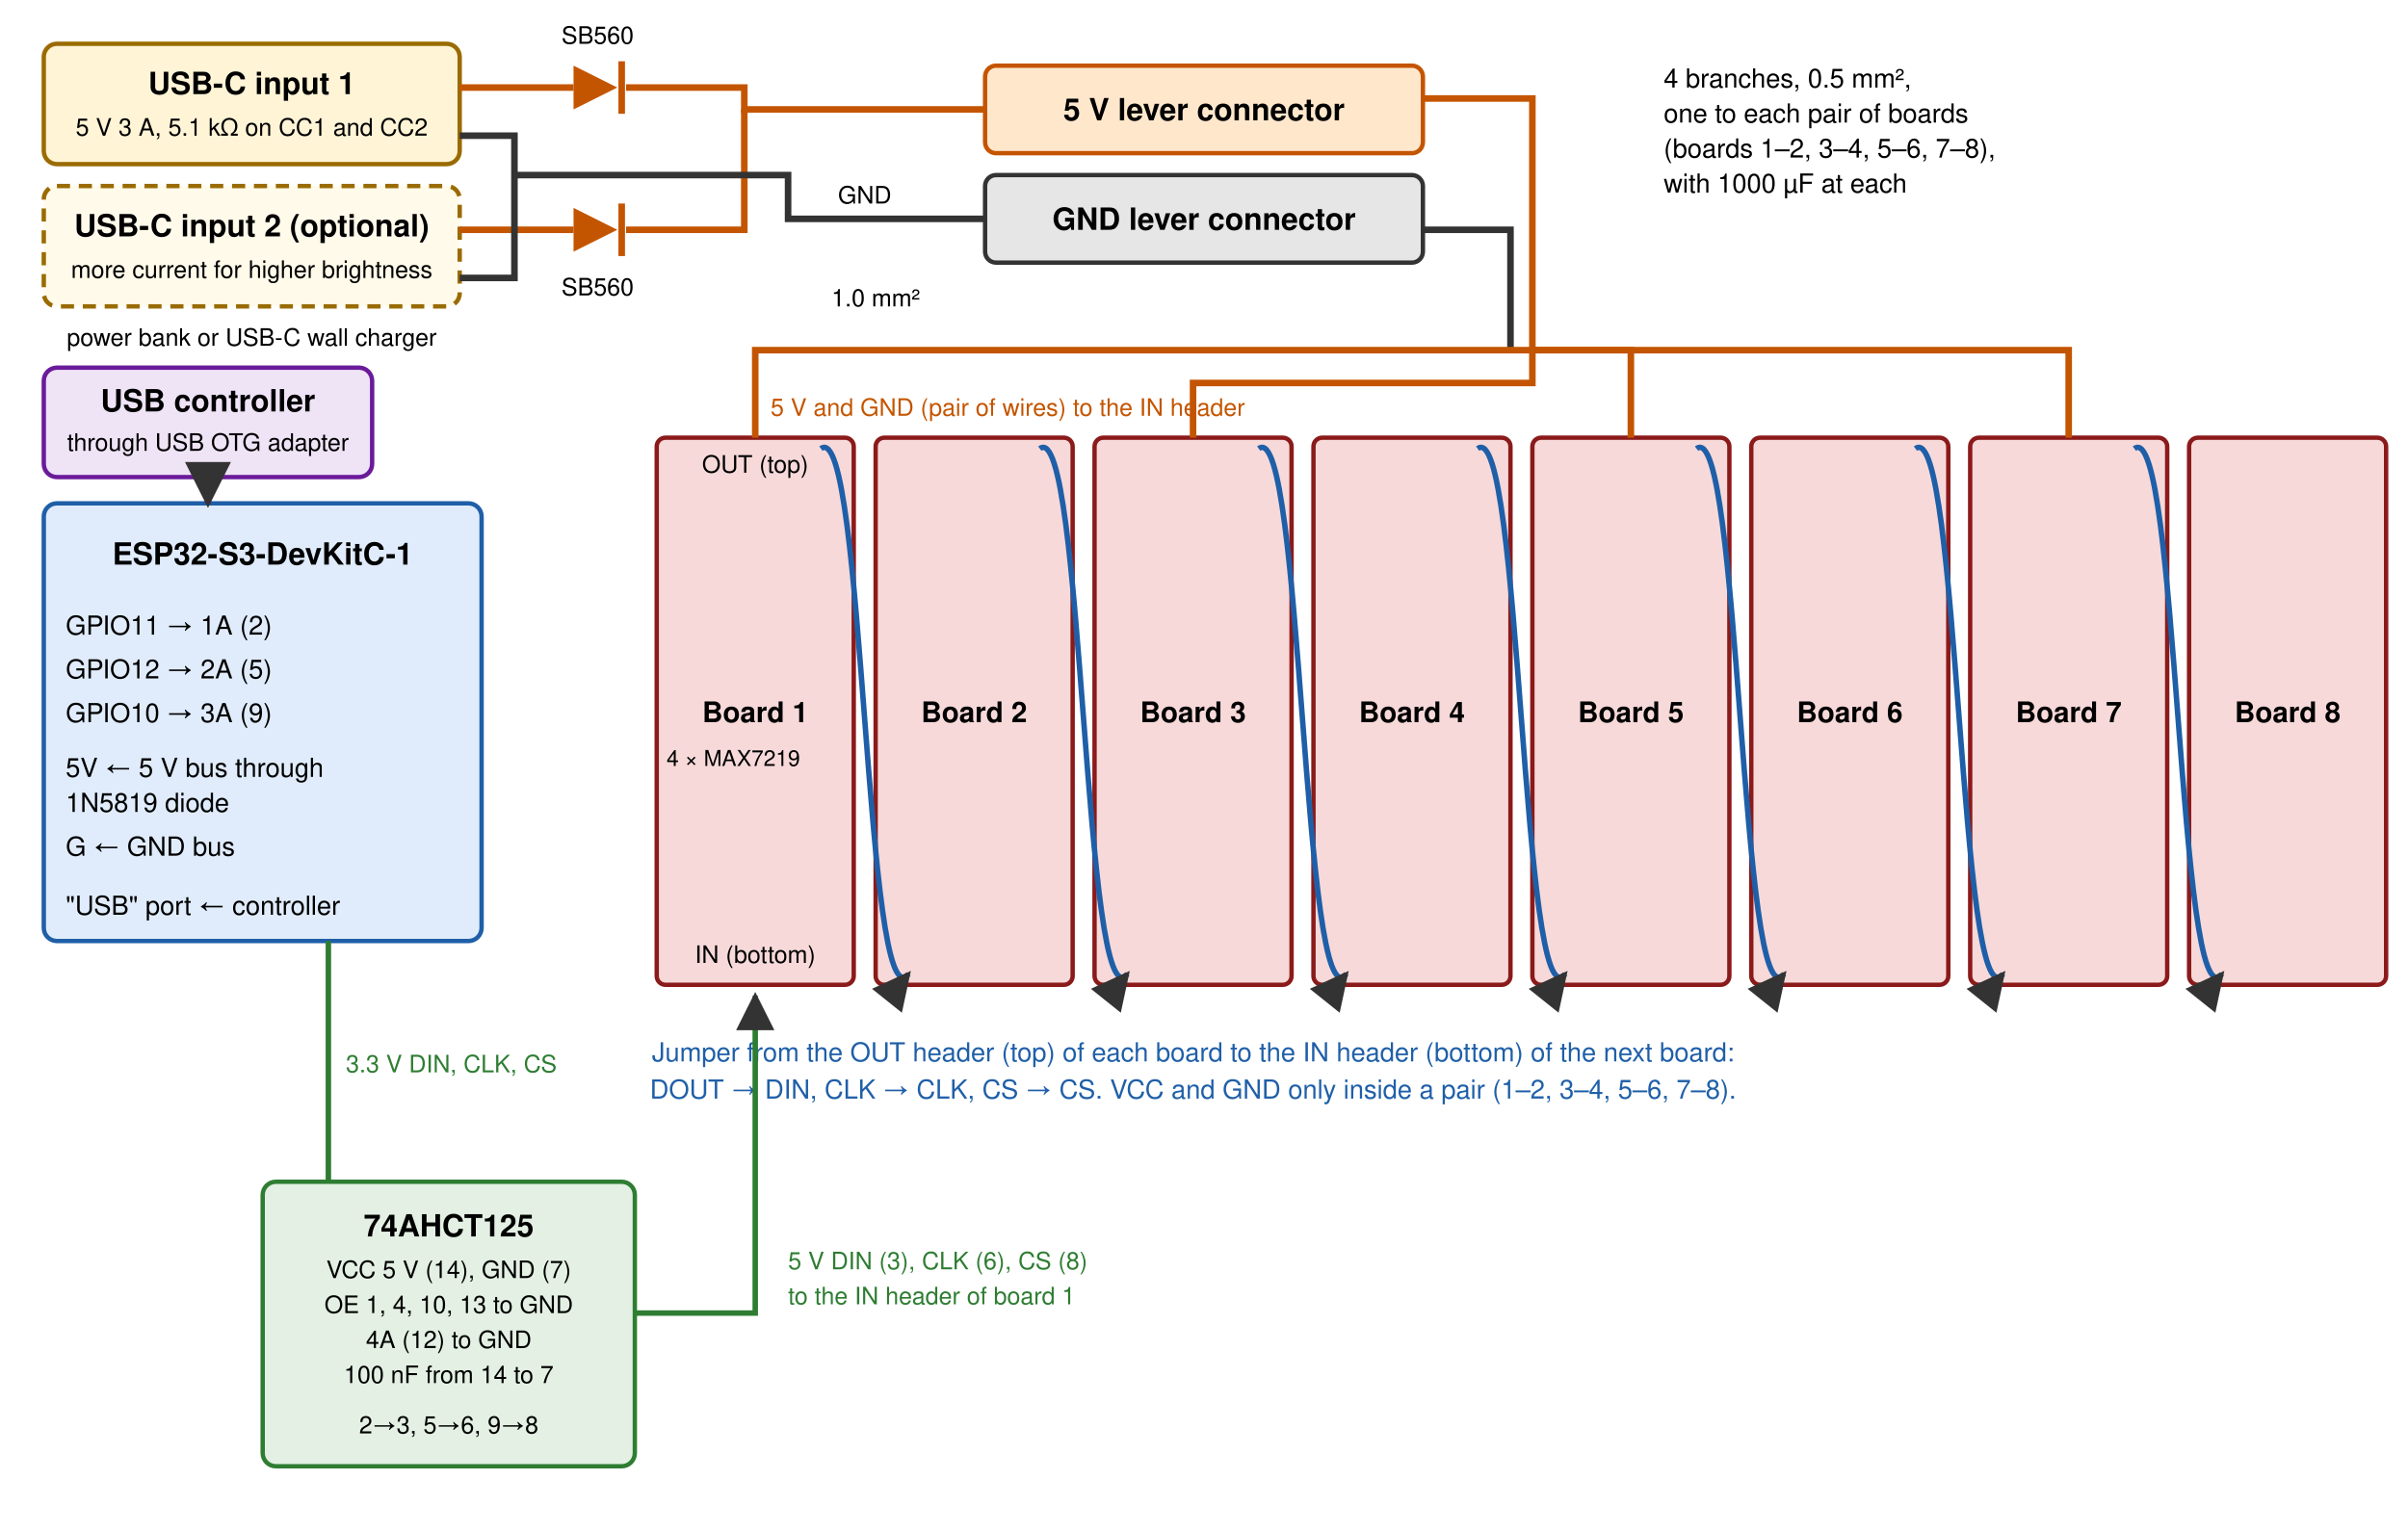
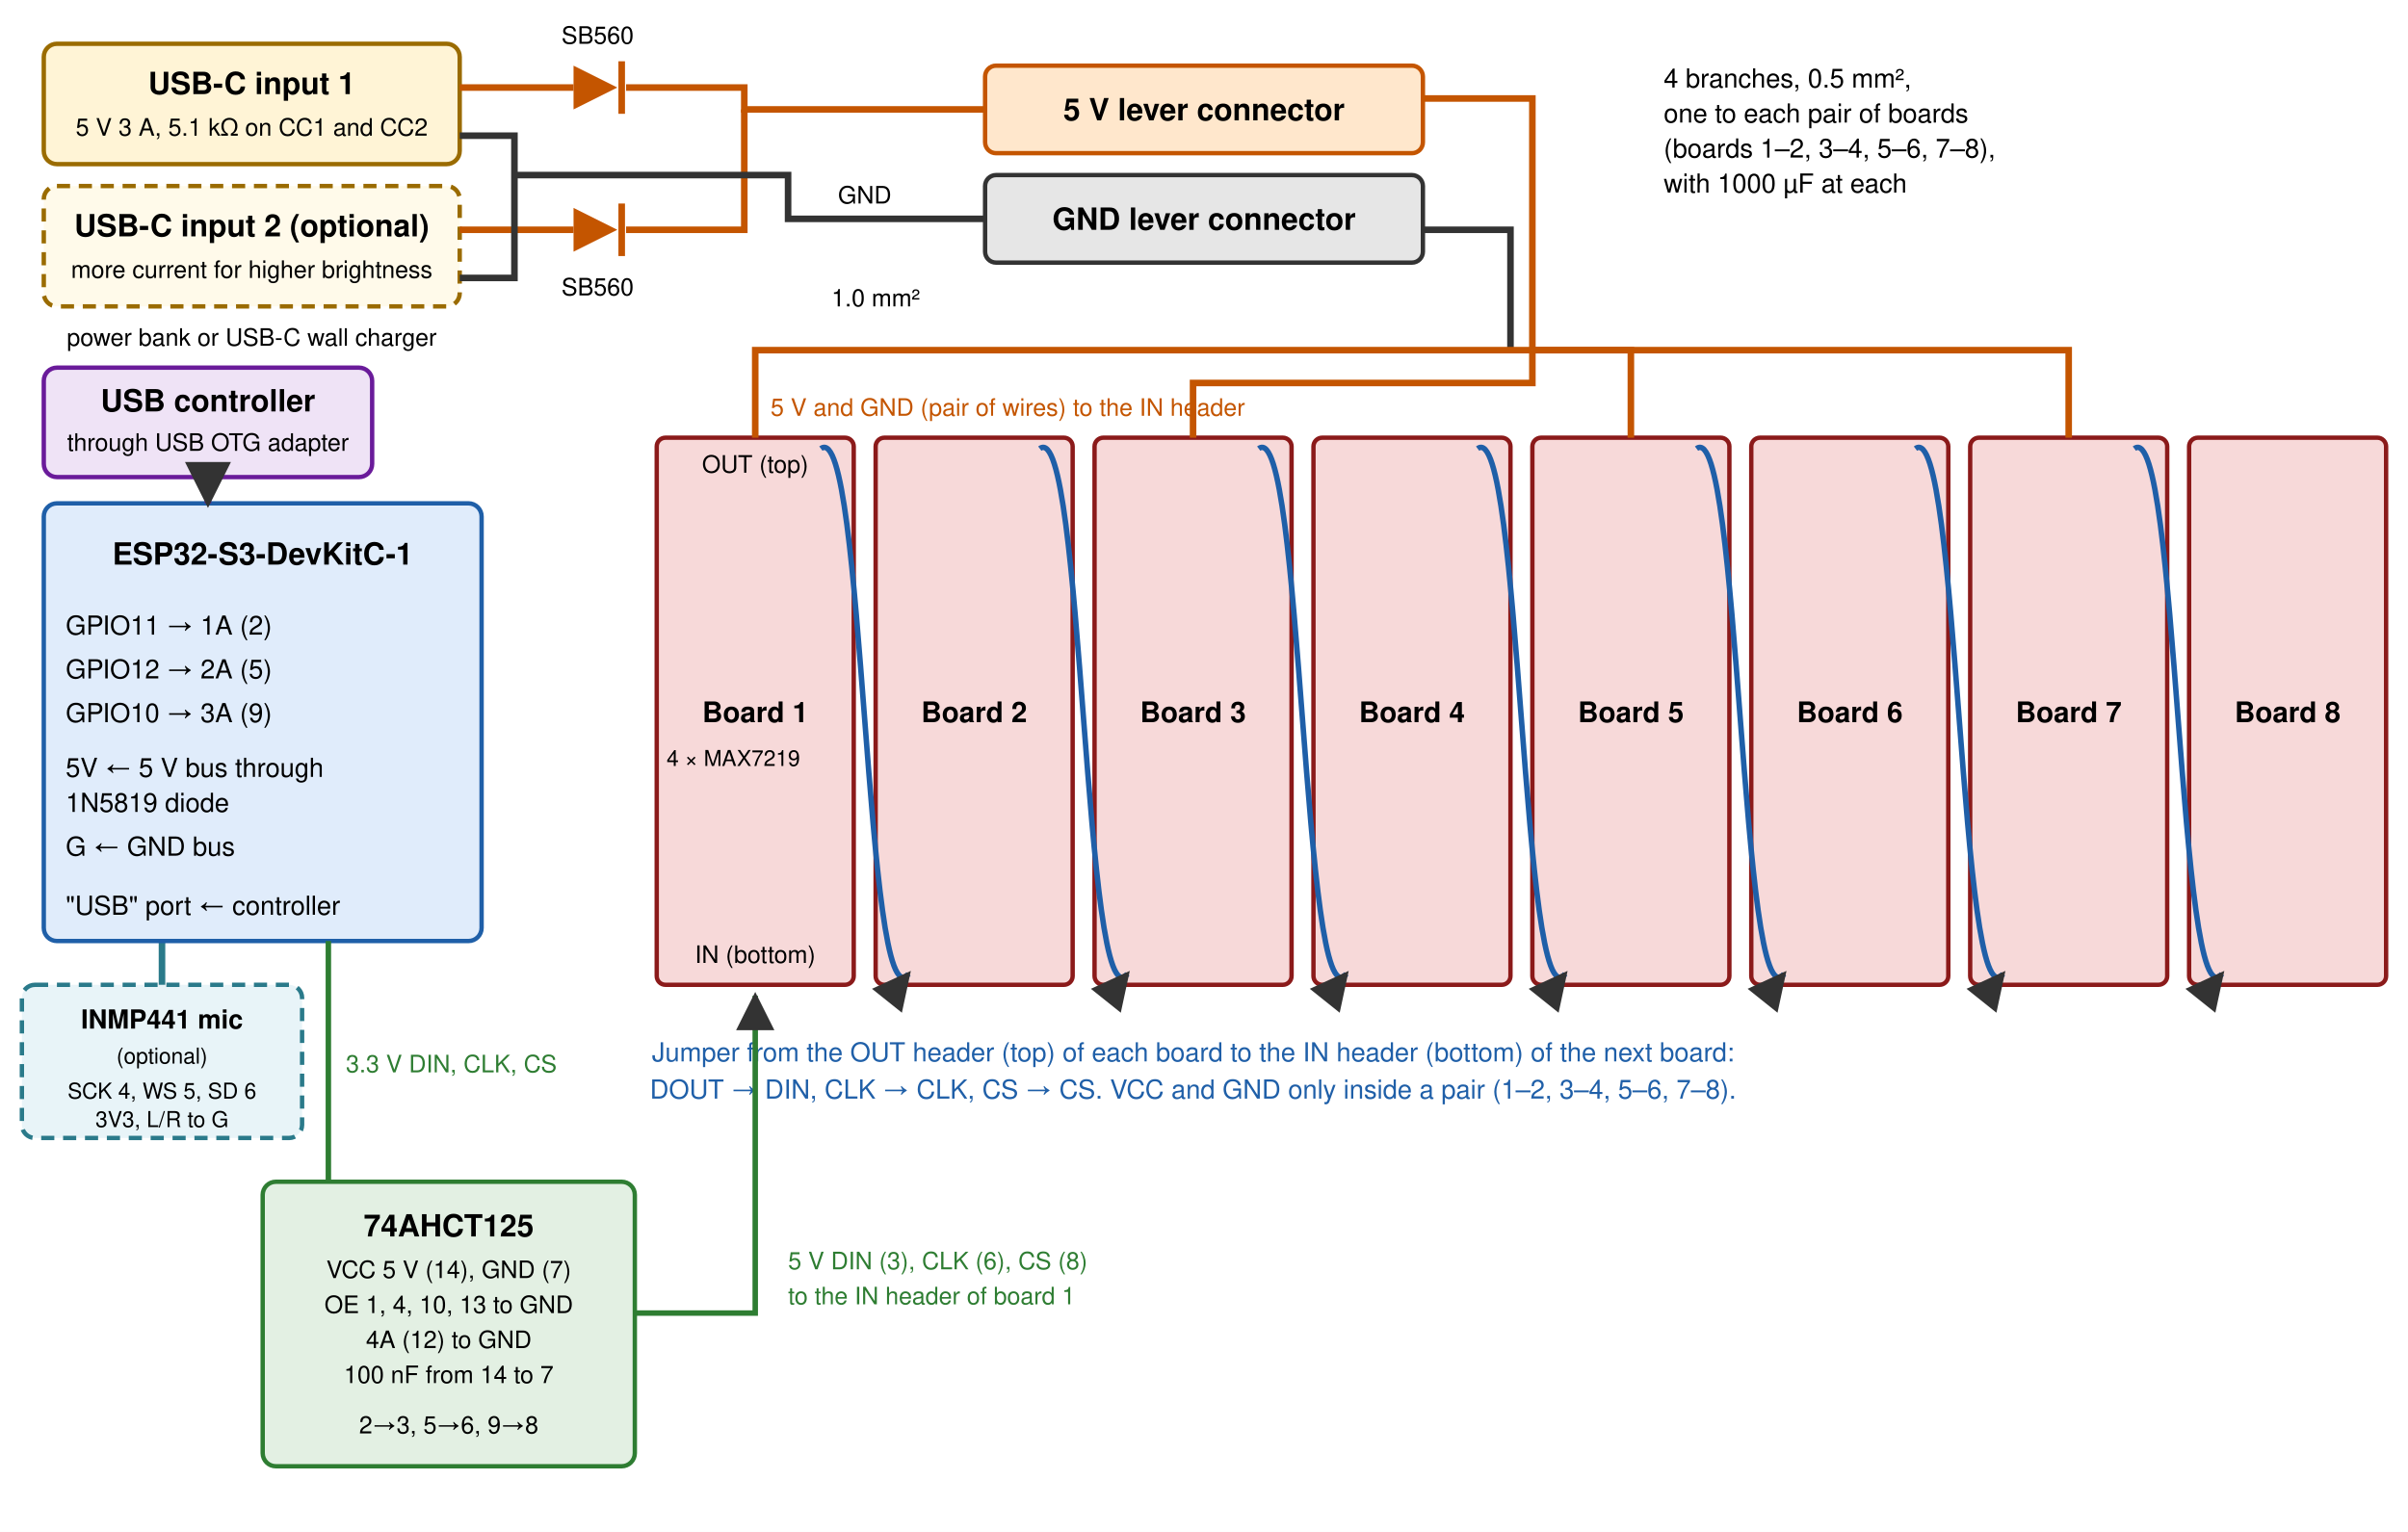
<svg xmlns="http://www.w3.org/2000/svg" viewBox="0 0 1100 700" font-family="Helvetica, Arial, sans-serif" font-size="14">
  <rect x="0" y="0" width="1100" height="700" fill="#ffffff" />
  <defs>
    <marker id="arrow" viewBox="0 0 10 10" refX="9" refY="5" markerWidth="7" markerHeight="7" orient="auto-start-reverse">
      <path d="M0,0 L10,5 L0,10 z" fill="#333" />
    </marker>
  </defs>
+   <rect x="10" y="450" width="128" height="70" rx="6" fill="#e8f4f8" stroke="#2a7a8a" stroke-width="2" stroke-dasharray="6 4" />
+   <text x="74" y="470" text-anchor="middle" font-weight="bold" font-size="12">INMP441 mic</text>
+   <text x="74" y="486" text-anchor="middle" font-size="10">(optional)</text>
+   <text x="74" y="502" text-anchor="middle" font-size="10">SCK 4, WS 5, SD 6</text>
+   <text x="74" y="515" text-anchor="middle" font-size="10">3V3, L/R to G</text>
+   <line x1="74" y1="450" x2="74" y2="430" stroke="#2a7a8a" stroke-width="3" />
  <rect x="20" y="20" width="190" height="55" rx="6" fill="#fff4d6" stroke="#9a6b00" stroke-width="2" />
  <text x="115" y="43" text-anchor="middle" font-weight="bold">USB-C input 1</text>
  <text x="115" y="62" text-anchor="middle" font-size="11">5 V 3 A, 5.1 kΩ on CC1 and CC2</text>
  <rect x="20" y="85" width="190" height="55" rx="6" fill="#fffaea" stroke="#9a6b00" stroke-width="2" stroke-dasharray="6 4" />
  <text x="115" y="108" text-anchor="middle" font-weight="bold">USB-C input 2 (optional)</text>
  <text x="115" y="127" text-anchor="middle" font-size="11">more current for higher brightness</text>
  <g stroke="#c45500" stroke-width="3" fill="none">
    <path d="M210 40 H 262" />
    <path d="M286 40 H 340 V 50 H 450" />
    <path d="M210 105 H 262" />
    <path d="M286 105 H 340 V 50" />
  </g>
  <polygon points="262,30 262,50 282,40" fill="#c45500" />
  <line x1="284" y1="28" x2="284" y2="52" stroke="#c45500" stroke-width="3" />
  <polygon points="262,95 262,115 282,105" fill="#c45500" />
  <line x1="284" y1="93" x2="284" y2="117" stroke="#c45500" stroke-width="3" />
  <text x="273" y="20" text-anchor="middle" font-size="11">SB560</text>
  <text x="273" y="135" text-anchor="middle" font-size="11">SB560</text>
  <g stroke="#333" stroke-width="3" fill="none">
    <path d="M210 62 H 235 V 127 H 210" />
    <path d="M235 80 H 360 V 100 H 450" />
  </g>
  <text x="395" y="93" text-anchor="middle" font-size="11">GND</text>
  <text x="115" y="158" text-anchor="middle" font-size="11">power bank or USB-C wall charger</text>
  <rect x="450" y="30" width="200" height="40" rx="5" fill="#ffe7cc" stroke="#c45500" stroke-width="2" />
  <text x="550" y="55" text-anchor="middle" font-weight="bold">5 V lever connector</text>
  <rect x="450" y="80" width="200" height="40" rx="5" fill="#e6e6e6" stroke="#333" stroke-width="2" />
  <text x="550" y="105" text-anchor="middle" font-weight="bold">GND lever connector</text>
  <text x="400" y="140" text-anchor="middle" font-size="11">1.0 mm²</text>
  <g stroke-width="3" fill="none">
    <path d="M650 45 H 700 V 160" stroke="#c45500" />
    <path d="M650 105 H 690 V 160" stroke="#333" />
  </g>
  <text x="760" y="40" font-size="12">4 branches, 0.5 mm²,</text>
  <text x="760" y="56" font-size="12">one to each pair of boards</text>
  <text x="760" y="72" font-size="12">(boards 1–2, 3–4, 5–6, 7–8),</text>
  <text x="760" y="88" font-size="12">with 1000 µF at each</text>
  <g font-size="13">
    <rect x="300" y="200" width="90" height="250" rx="4" fill="#f7d9d9" stroke="#8b1a1a" stroke-width="2" />
    <rect x="400" y="200" width="90" height="250" rx="4" fill="#f7d9d9" stroke="#8b1a1a" stroke-width="2" />
    <rect x="500" y="200" width="90" height="250" rx="4" fill="#f7d9d9" stroke="#8b1a1a" stroke-width="2" />
    <rect x="600" y="200" width="90" height="250" rx="4" fill="#f7d9d9" stroke="#8b1a1a" stroke-width="2" />
    <rect x="700" y="200" width="90" height="250" rx="4" fill="#f7d9d9" stroke="#8b1a1a" stroke-width="2" />
    <rect x="800" y="200" width="90" height="250" rx="4" fill="#f7d9d9" stroke="#8b1a1a" stroke-width="2" />
    <rect x="900" y="200" width="90" height="250" rx="4" fill="#f7d9d9" stroke="#8b1a1a" stroke-width="2" />
    <rect x="1000" y="200" width="90" height="250" rx="4" fill="#f7d9d9" stroke="#8b1a1a" stroke-width="2" />
    <text x="345" y="330" text-anchor="middle" font-weight="bold">Board 1</text>
    <text x="445" y="330" text-anchor="middle" font-weight="bold">Board 2</text>
    <text x="545" y="330" text-anchor="middle" font-weight="bold">Board 3</text>
    <text x="645" y="330" text-anchor="middle" font-weight="bold">Board 4</text>
    <text x="745" y="330" text-anchor="middle" font-weight="bold">Board 5</text>
    <text x="845" y="330" text-anchor="middle" font-weight="bold">Board 6</text>
    <text x="945" y="330" text-anchor="middle" font-weight="bold">Board 7</text>
    <text x="1045" y="330" text-anchor="middle" font-weight="bold">Board 8</text>
    <text x="335" y="350" text-anchor="middle" font-size="10">4 × MAX7219</text>
    <text x="345" y="440" text-anchor="middle" font-size="11">IN (bottom)</text>
    <text x="345" y="216" text-anchor="middle" font-size="11">OUT (top)</text>
  </g>
  <g stroke="#c45500" stroke-width="3" fill="none">
    <path d="M700 160 H 345 V 200" />
    <path d="M700 160 V 175 H 545 V 200" />
    <path d="M700 160 H 745 V 200" />
    <path d="M700 160 H 945 V 200" />
  </g>
  <text x="352" y="190" font-size="11" fill="#c45500">5 V and GND (pair of wires) to the IN header</text>
  <g stroke="#1f5fa8" stroke-width="2.5" fill="none" marker-end="url(#arrow)">
    <path d="M375 205 C 395 190, 395 470, 415 445" />
    <path d="M475 205 C 495 190, 495 470, 515 445" />
    <path d="M575 205 C 595 190, 595 470, 615 445" />
    <path d="M675 205 C 695 190, 695 470, 715 445" />
    <path d="M775 205 C 795 190, 795 470, 815 445" />
    <path d="M875 205 C 895 190, 895 470, 915 445" />
    <path d="M975 205 C 995 190, 995 470, 1015 445" />
  </g>
  <text x="545" y="485" text-anchor="middle" fill="#1f5fa8" font-size="12">Jumper from the OUT header (top) of each board to the IN header (bottom) of the next board:</text>
  <text x="545" y="502" text-anchor="middle" fill="#1f5fa8" font-size="12">DOUT → DIN, CLK → CLK, CS → CS. VCC and GND only inside a pair (1–2, 3–4, 5–6, 7–8).</text>
  <rect x="120" y="540" width="170" height="130" rx="6" fill="#e3f0e3" stroke="#2e7d32" stroke-width="2" />
  <text x="205" y="565" text-anchor="middle" font-weight="bold">74AHCT125</text>
  <text x="205" y="584" text-anchor="middle" font-size="11">VCC 5 V (14), GND (7)</text>
  <text x="205" y="600" text-anchor="middle" font-size="11">OE 1, 4, 10, 13 to GND</text>
  <text x="205" y="616" text-anchor="middle" font-size="11">4A (12) to GND</text>
  <text x="205" y="632" text-anchor="middle" font-size="11">100 nF from 14 to 7</text>
  <text x="205" y="655" text-anchor="middle" font-size="11">2→3, 5→6, 9→8</text>
  <rect x="20" y="230" width="200" height="200" rx="6" fill="#e0ecfb" stroke="#1f5fa8" stroke-width="2" />
  <text x="120" y="258" text-anchor="middle" font-weight="bold">ESP32-S3-DevKitC-1</text>
  <text x="30" y="290" font-size="12">GPIO11 → 1A (2)</text>
  <text x="30" y="310" font-size="12">GPIO12 → 2A (5)</text>
  <text x="30" y="330" font-size="12">GPIO10 → 3A (9)</text>
  <text x="30" y="355" font-size="12">5V ← 5 V bus through</text>
  <text x="30" y="371" font-size="12">     1N5819 diode</text>
  <text x="30" y="391" font-size="12">G ← GND bus</text>
  <text x="30" y="418" font-size="12">"USB" port ← controller</text>
  <g stroke="#2e7d32" stroke-width="2.5" fill="none">
    <path d="M150 430 V 540" />
  </g>
  <text x="158" y="490" font-size="11" fill="#2e7d32">3.3 V DIN, CLK, CS</text>
  <g stroke="#2e7d32" stroke-width="2.5" fill="none" marker-end="url(#arrow)">
    <path d="M290 600 H 345 V 455" />
  </g>
  <text x="360" y="580" font-size="11" fill="#2e7d32">5 V DIN (3), CLK (6), CS (8)</text>
  <text x="360" y="596" font-size="11" fill="#2e7d32">to the IN header of board 1</text>
  <rect x="20" y="168" width="150" height="50" rx="6" fill="#efe3f6" stroke="#6a1b9a" stroke-width="2" />
  <text x="95" y="188" text-anchor="middle" font-weight="bold">USB controller</text>
  <text x="95" y="206" text-anchor="middle" font-size="11">through USB OTG adapter</text>
  <line x1="95" y1="218" x2="95" y2="230" stroke="#6a1b9a" stroke-width="3" marker-end="url(#arrow)" />
</svg>
